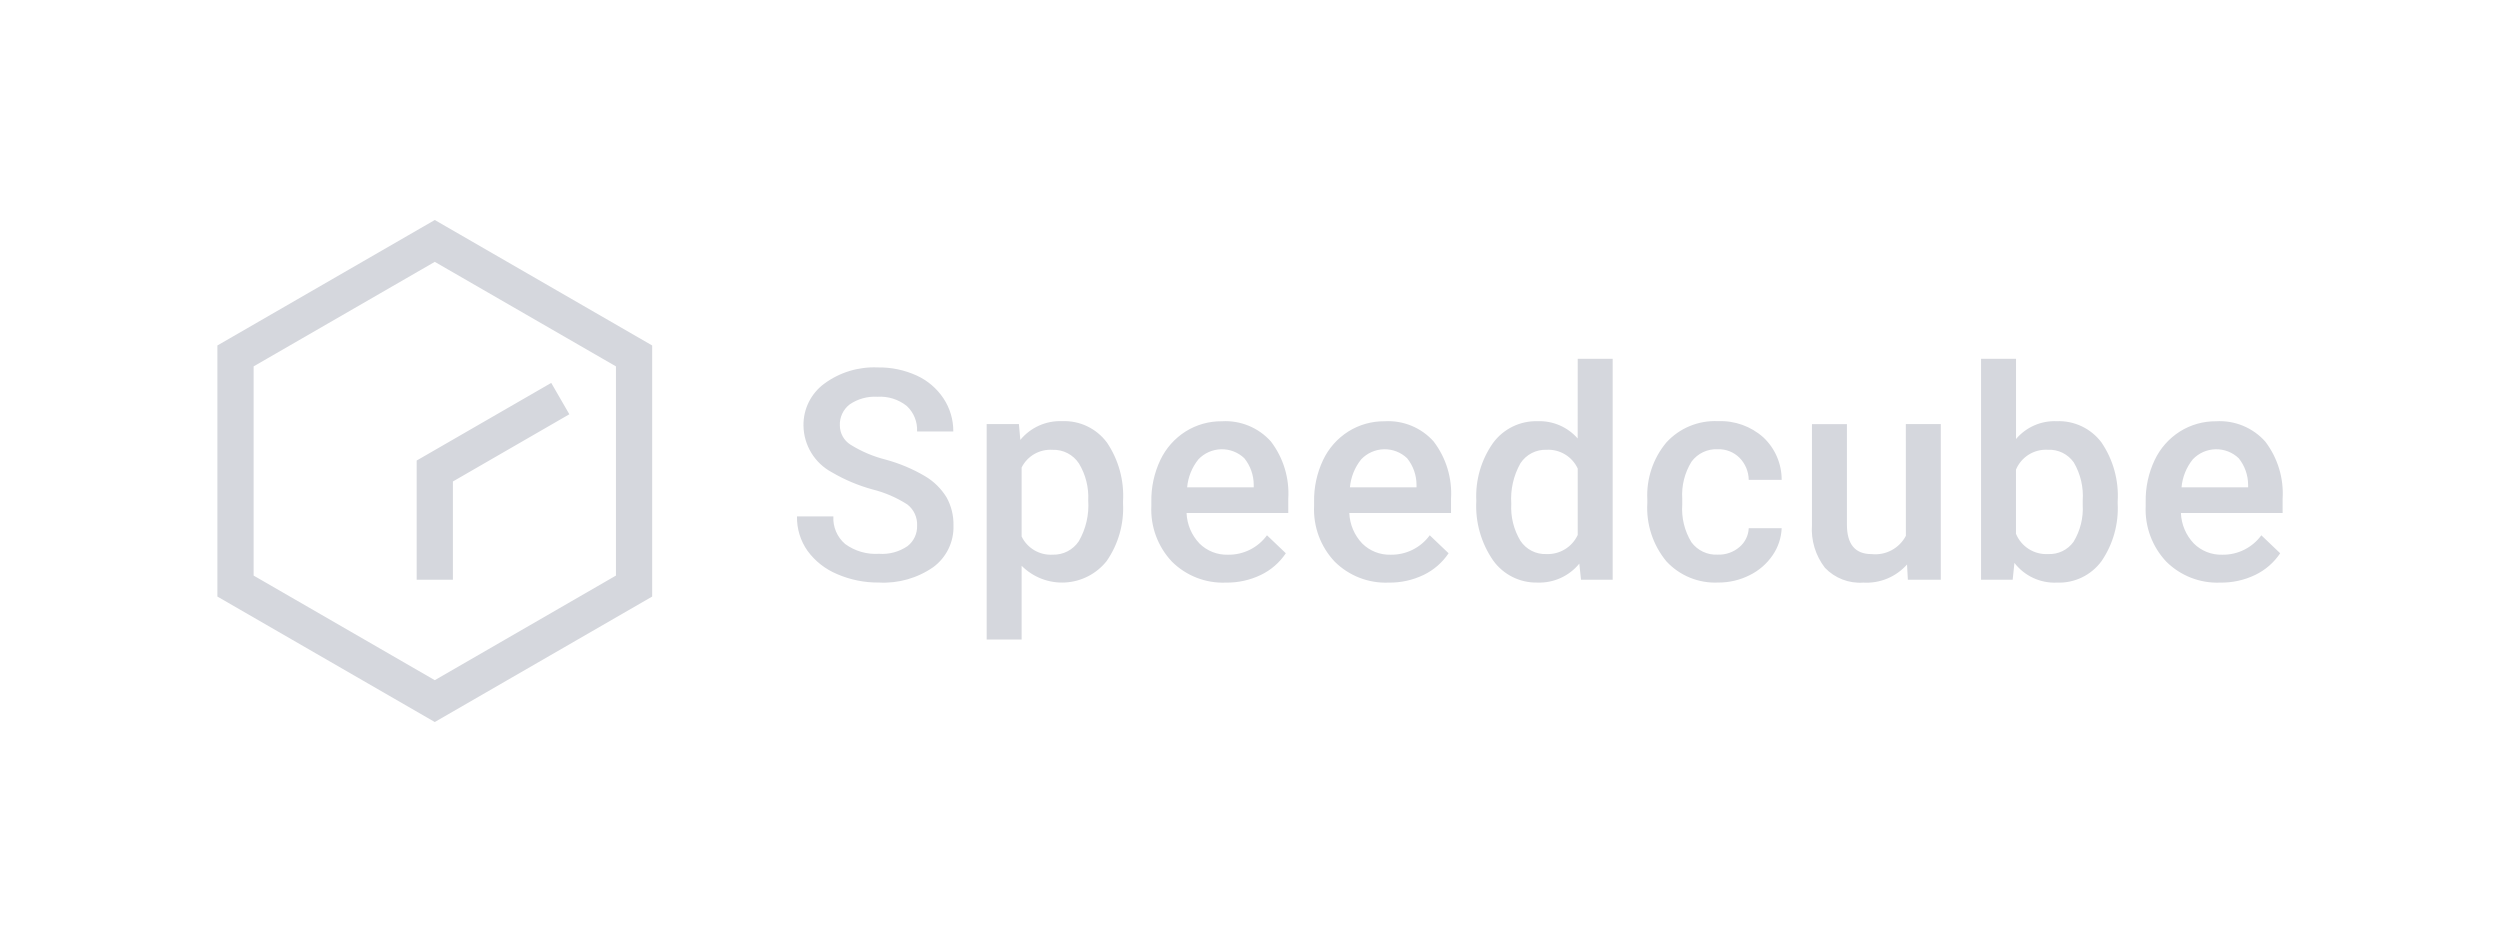
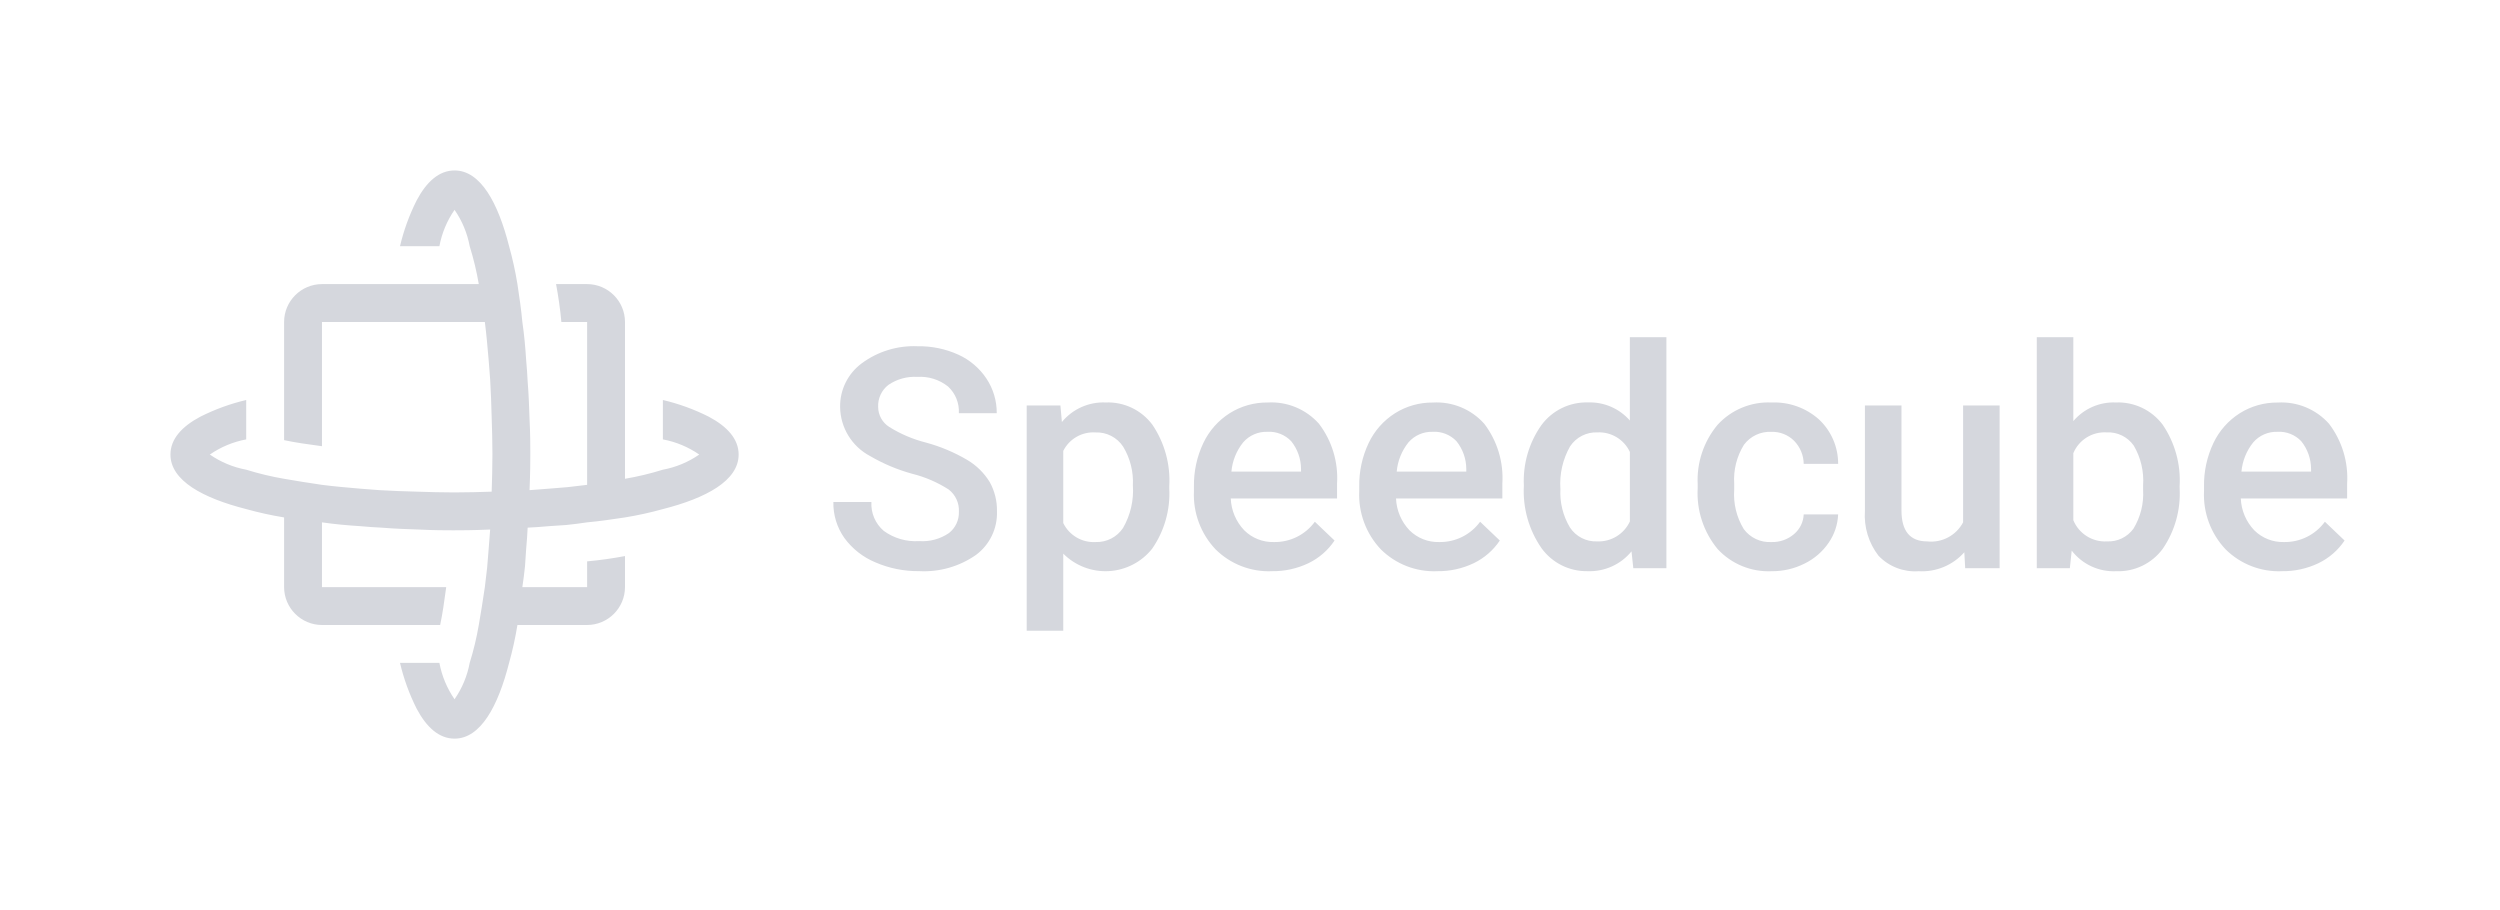
- <svg xmlns="http://www.w3.org/2000/svg" viewBox="0 0 69 26" width="69" height="26">
-   <path fill="hsla(220, 10%, 85%, 1)" d="M26.125,13.727a1.529,1.529,0,0,1,.191.775,1.373,1.373,0,0,1-.555,1.149,2.395,2.395,0,0,1-1.502.427,2.817,2.817,0,0,1-1.153-.232,1.932,1.932,0,0,1-.817-.641,1.592,1.592,0,0,1-.292-.953H23.001a.934.934,0,0,0,.326.763,1.425,1.425,0,0,0,.933.27,1.238,1.238,0,0,0,.788-.212.686.686,0,0,0,.264-.561.697.697,0,0,0-.268-.588,3.233,3.233,0,0,0-.967-.417,4.634,4.634,0,0,1-1.111-.468,1.483,1.483,0,0,1-.79-1.295,1.408,1.408,0,0,1,.569-1.151,2.312,2.312,0,0,1,1.478-.452,2.496,2.496,0,0,1,1.076.223,1.771,1.771,0,0,1,.742.633,1.628,1.628,0,0,1,.27.911h-1a.896.896,0,0,0-.284-.703,1.176,1.176,0,0,0-.811-.254,1.225,1.225,0,0,0-.764.21.696.696,0,0,0-.272.585.628.628,0,0,0,.294.527,3.395,3.395,0,0,0,.969.412,4.434,4.434,0,0,1,1.084.455A1.727,1.727,0,0,1,26.125,13.727Zm4.424-1.517a2.627,2.627,0,0,1,.447,1.626v.06a2.56,2.56,0,0,1-.453,1.59,1.573,1.573,0,0,1-2.346.129v2.036h-.965V11.705h.89l.039.436a1.419,1.419,0,0,1,1.155-.517A1.463,1.463,0,0,1,30.549,12.211Zm-.514,1.602a1.792,1.792,0,0,0-.256-1.02.834.834,0,0,0-.732-.377.888.888,0,0,0-.85.488v1.905a.895.895,0,0,0,.857.501.834.834,0,0,0,.721-.371A1.98,1.98,0,0,0,30.035,13.812Zm5.042-1.627a2.362,2.362,0,0,1,.479,1.583v.39H32.749A1.292,1.292,0,0,0,33.105,15a1.068,1.068,0,0,0,.784.31,1.307,1.307,0,0,0,1.08-.536l.52.496a1.735,1.735,0,0,1-.689.598,2.156,2.156,0,0,1-.967.212,1.996,1.996,0,0,1-1.486-.577,2.094,2.094,0,0,1-.57-1.538v-.119a2.582,2.582,0,0,1,.248-1.149,1.89,1.89,0,0,1,.697-.788,1.845,1.845,0,0,1,1-.282A1.682,1.682,0,0,1,35.077,12.185ZM34.603,13.38a1.174,1.174,0,0,0-.259-.732.895.895,0,0,0-1.268.03,1.436,1.436,0,0,0-.311.773h1.838Zm4.966-1.194a2.362,2.362,0,0,1,.479,1.583v.39H37.241A1.292,1.292,0,0,0,37.597,15a1.068,1.068,0,0,0,.784.31,1.306,1.306,0,0,0,1.08-.536l.52.496a1.735,1.735,0,0,1-.689.598,2.156,2.156,0,0,1-.967.212,1.996,1.996,0,0,1-1.486-.577,2.094,2.094,0,0,1-.57-1.538v-.119a2.582,2.582,0,0,1,.248-1.149,1.89,1.89,0,0,1,.697-.788,1.845,1.845,0,0,1,1-.282A1.682,1.682,0,0,1,39.569,12.185ZM39.096,13.38a1.174,1.174,0,0,0-.259-.732.895.895,0,0,0-1.268.03,1.436,1.436,0,0,0-.311.773h1.838Zm4.449-3.478H44.51V16h-.874l-.047-.444a1.425,1.425,0,0,1-1.155.523,1.466,1.466,0,0,1-1.221-.607,2.642,2.642,0,0,1-.467-1.651,2.551,2.551,0,0,1,.461-1.594,1.476,1.476,0,0,1,1.234-.602,1.402,1.402,0,0,1,1.103.477Zm0,3.029a.897.897,0,0,0-.857-.517.825.825,0,0,0-.723.371,1.998,1.998,0,0,0-.254,1.118,1.785,1.785,0,0,0,.252,1.022.818.818,0,0,0,.717.367.911.911,0,0,0,.865-.527Zm3.143-.192a.849.849,0,0,1,.723-.34.81.81,0,0,1,.602.238.886.886,0,0,1,.252.607h.909a1.599,1.599,0,0,0-.506-1.173,1.767,1.767,0,0,0-1.249-.447,1.815,1.815,0,0,0-1.429.59,2.274,2.274,0,0,0-.524,1.57v.099a2.314,2.314,0,0,0,.528,1.612,1.831,1.831,0,0,0,1.429.583,1.893,1.893,0,0,0,.865-.202,1.641,1.641,0,0,0,.636-.55,1.419,1.419,0,0,0,.25-.748h-.909a.72.72,0,0,1-.254.519.871.871,0,0,1-.6.211.848.848,0,0,1-.729-.344,1.761,1.761,0,0,1-.252-1.042v-.155A1.734,1.734,0,0,1,46.688,12.739Zm5.914,2.05a.953.953,0,0,1-.948.504q-.68,0-.679-.817v-2.77H50.01v2.782a1.736,1.736,0,0,0,.359,1.184,1.332,1.332,0,0,0,1.058.408,1.495,1.495,0,0,0,1.207-.5L52.657,16h.909V11.705h-.965Zm5.397-2.58a2.617,2.617,0,0,1,.449,1.632v.056a2.582,2.582,0,0,1-.447,1.592,1.455,1.455,0,0,1-1.228.591,1.399,1.399,0,0,1-1.175-.544L55.55,16h-.873V9.902h.965v2.215a1.395,1.395,0,0,1,1.123-.492A1.471,1.471,0,0,1,57.999,12.209Zm-.516,1.603a1.824,1.824,0,0,0-.246-1.048.821.821,0,0,0-.715-.35.895.895,0,0,0-.881.548v1.77a.905.905,0,0,0,.889.56.815.815,0,0,0,.699-.337,1.765,1.765,0,0,0,.254-1.021ZM63,14.158H60.193A1.292,1.292,0,0,0,60.549,15a1.068,1.068,0,0,0,.784.31,1.306,1.306,0,0,0,1.08-.536l.52.496a1.734,1.734,0,0,1-.689.598,2.156,2.156,0,0,1-.967.212,1.996,1.996,0,0,1-1.486-.577,2.094,2.094,0,0,1-.57-1.538v-.119a2.581,2.581,0,0,1,.248-1.149,1.89,1.89,0,0,1,.697-.788,1.845,1.845,0,0,1,1-.282,1.683,1.683,0,0,1,1.355.56A2.362,2.362,0,0,1,63,13.769Zm-.952-.778a1.175,1.175,0,0,0-.259-.732.895.895,0,0,0-1.268.03,1.435,1.435,0,0,0-.311.773h1.838ZM12,6.072l6,3.463v6.93l-6,3.463L6,16.465v-6.93Zm5,4.04L12,7.227,7,10.112v5.774l5,2.887,5-2.887ZM11.5,16h1V13.289l3.214-1.855-.5-.866L11.5,12.711Z" />
+ <svg xmlns="http://www.w3.org/2000/svg" viewBox="0 0 66 24" width="66" height="24">
+   <path fill="hsla(220, 10%, 85%, 1)" d="M25.315,13.512a.697.697,0,0,0-.268-.588,3.236,3.236,0,0,0-.967-.417,4.633,4.633,0,0,1-1.111-.468,1.483,1.483,0,0,1-.79-1.295,1.408,1.408,0,0,1,.569-1.151,2.312,2.312,0,0,1,1.478-.452,2.496,2.496,0,0,1,1.076.223,1.771,1.771,0,0,1,.742.633,1.628,1.628,0,0,1,.27.911h-1a.896.896,0,0,0-.284-.703A1.177,1.177,0,0,0,24.22,9.95a1.224,1.224,0,0,0-.764.21.696.696,0,0,0-.273.585.629.629,0,0,0,.294.527,3.395,3.395,0,0,0,.969.412,4.434,4.434,0,0,1,1.084.455,1.726,1.726,0,0,1,.599.588,1.529,1.529,0,0,1,.191.775,1.373,1.373,0,0,1-.555,1.149,2.395,2.395,0,0,1-1.502.427,2.816,2.816,0,0,1-1.153-.232,1.932,1.932,0,0,1-.817-.641,1.592,1.592,0,0,1-.292-.953h1.004a.934.934,0,0,0,.326.763,1.425,1.425,0,0,0,.933.27,1.238,1.238,0,0,0,.788-.212A.686.686,0,0,0,25.315,13.512Zm5.554-.615a2.559,2.559,0,0,1-.453,1.59,1.573,1.573,0,0,1-2.346.129v2.036h-.965V10.705h.89l.039.436A1.419,1.419,0,0,1,29.19,10.625a1.463,1.463,0,0,1,1.232.586,2.627,2.627,0,0,1,.447,1.626Zm-.961-.084a1.792,1.792,0,0,0-.256-1.02.834.834,0,0,0-.732-.377.888.888,0,0,0-.85.488v1.905a.895.895,0,0,0,.857.501.834.834,0,0,0,.721-.371A1.979,1.979,0,0,0,29.908,12.812Zm3.668,2.267A1.996,1.996,0,0,1,32.09,14.502a2.095,2.095,0,0,1-.57-1.538v-.119a2.581,2.581,0,0,1,.248-1.149,1.89,1.89,0,0,1,.697-.788,1.846,1.846,0,0,1,1-.282,1.682,1.682,0,0,1,1.355.56,2.362,2.362,0,0,1,.478,1.583v.39H32.492A1.291,1.291,0,0,0,32.848,14a1.068,1.068,0,0,0,.784.31,1.306,1.306,0,0,0,1.08-.536l.52.496a1.734,1.734,0,0,1-.688.598A2.156,2.156,0,0,1,33.576,15.079Zm-.115-3.68a.81.81,0,0,0-.641.278,1.435,1.435,0,0,0-.311.773h1.838V12.38a1.174,1.174,0,0,0-.259-.732A.806.806,0,0,0,33.461,11.399Zm4.479,3.68a1.996,1.996,0,0,1-1.486-.577,2.094,2.094,0,0,1-.57-1.538v-.119a2.581,2.581,0,0,1,.248-1.149,1.89,1.89,0,0,1,.697-.788,1.845,1.845,0,0,1,1-.282,1.683,1.683,0,0,1,1.355.56,2.362,2.362,0,0,1,.478,1.583v.39H36.855A1.292,1.292,0,0,0,37.211,14a1.068,1.068,0,0,0,.784.31,1.306,1.306,0,0,0,1.08-.536l.52.496a1.734,1.734,0,0,1-.688.598A2.156,2.156,0,0,1,37.94,15.079Zm-.115-3.68a.81.81,0,0,0-.641.278,1.435,1.435,0,0,0-.311.773H38.71V12.38a1.175,1.175,0,0,0-.259-.732A.806.806,0,0,0,37.824,11.399ZM40.23,12.82a2.551,2.551,0,0,1,.461-1.594,1.476,1.476,0,0,1,1.234-.602,1.402,1.402,0,0,1,1.103.477V8.902h.965V15h-.874l-.047-.444a1.425,1.425,0,0,1-1.155.523,1.466,1.466,0,0,1-1.221-.607A2.642,2.642,0,0,1,40.23,12.82Zm.965.084a1.785,1.785,0,0,0,.252,1.022.818.818,0,0,0,.717.367.911.911,0,0,0,.865-.527v-1.834a.897.897,0,0,0-.857-.517.825.825,0,0,0-.723.371A1.998,1.998,0,0,0,41.194,12.904ZM46.764,14.31a.871.871,0,0,0,.6-.211.72.72,0,0,0,.254-.519h.909a1.419,1.419,0,0,1-.25.748,1.641,1.641,0,0,1-.636.55,1.893,1.893,0,0,1-.865.202,1.831,1.831,0,0,1-1.429-.583,2.314,2.314,0,0,1-.528-1.612v-.099a2.274,2.274,0,0,1,.524-1.57,1.815,1.815,0,0,1,1.429-.59,1.767,1.767,0,0,1,1.249.447,1.599,1.599,0,0,1,.506,1.173h-.909a.886.886,0,0,0-.252-.607.81.81,0,0,0-.602-.238.849.849,0,0,0-.723.34,1.734,1.734,0,0,0-.258,1.029v.155a1.76,1.76,0,0,0,.252,1.042A.847.847,0,0,0,46.764,14.31Zm5.094.27a1.494,1.494,0,0,1-1.207.5,1.332,1.332,0,0,1-1.058-.408,1.736,1.736,0,0,1-.359-1.184V10.705h.965v2.771q0,.817.679.817a.953.953,0,0,0,.948-.504v-3.084H52.79V15h-.909Zm5.685-1.683a2.581,2.581,0,0,1-.447,1.592,1.455,1.455,0,0,1-1.228.591,1.399,1.399,0,0,1-1.175-.544L54.644,15h-.873V8.902h.965v2.215a1.395,1.395,0,0,1,1.123-.492,1.472,1.472,0,0,1,1.234.584,2.617,2.617,0,0,1,.449,1.632Zm-.965-.084a1.825,1.825,0,0,0-.246-1.048.821.821,0,0,0-.715-.35.895.895,0,0,0-.881.548v1.77a.905.905,0,0,0,.889.56.815.815,0,0,0,.699-.337,1.764,1.764,0,0,0,.254-1.021Zm3.664,2.267a1.996,1.996,0,0,1-1.486-.577,2.094,2.094,0,0,1-.57-1.538v-.119a2.582,2.582,0,0,1,.248-1.149,1.89,1.89,0,0,1,.697-.788,1.845,1.845,0,0,1,1-.282,1.683,1.683,0,0,1,1.355.56,2.362,2.362,0,0,1,.478,1.583v.39H59.157A1.292,1.292,0,0,0,59.513,14a1.068,1.068,0,0,0,.784.31,1.307,1.307,0,0,0,1.08-.536l.52.496a1.735,1.735,0,0,1-.689.598A2.156,2.156,0,0,1,60.241,15.079Zm-.115-3.68a.81.81,0,0,0-.641.278,1.436,1.436,0,0,0-.312.773h1.838V12.38a1.174,1.174,0,0,0-.259-.732A.805.805,0,0,0,60.126,11.399ZM18.71,11a5.481,5.481,0,0,0-1.21-.44V11.6a2.483,2.483,0,0,1,.96.4,2.483,2.483,0,0,1-.96.4,7.779,7.779,0,0,1-1,.24V8.5a1.003,1.003,0,0,0-1-1h-.82c.06.32.11.66.14,1h.68v4.3q-.24.03-.51.06c-.16.01-.32.03-.49.04s-.34.03-.52.04c.02-.46.02-.8.02-.94v-.06c0-.17,0-.48-.02-.88-.01-.29-.02-.62-.05-.99-.01-.18-.02-.37-.04-.57-.02-.32-.05-.66-.1-1-.03-.33-.08-.67-.13-1a9.224,9.224,0,0,0-.22-1c-.29-1.14-.75-2-1.44-2-.41,0-.74.3-1,.79a5.481,5.481,0,0,0-.44,1.21H11.6a2.483,2.483,0,0,1,.4-.96,2.483,2.483,0,0,1,.4.96,7.779,7.779,0,0,1,.24,1H8.5a1.003,1.003,0,0,0-1,1v3.12c.28.06.62.11,1,.16V8.5h4.3c.04.31.07.65.1,1,.01.17.03.34.04.52.02.31.03.65.04,1,.01.31.02.63.02.96V12c0,.34-.01.67-.02.98-.31.01-.64.02-.98.02h-.02c-.33,0-.65-.01-.96-.02-.35-.01-.69-.02-1-.04-.18-.01-.35-.03-.52-.04-.35-.03-.69-.06-1-.1-.36-.05-.7-.11-1-.16a7.779,7.779,0,0,1-1-.24,2.483,2.483,0,0,1-.96-.4,2.483,2.483,0,0,1,.96-.4V10.56A5.481,5.481,0,0,0,5.29,11c-.49.26-.79.59-.79,1,0,.69.86,1.15,2,1.44a9.224,9.224,0,0,0,1,.22V15.5a1.003,1.003,0,0,0,1,1h3.12c.06-.28.11-.62.16-1H8.5V13.79c.34.05.68.08,1,.1.2.02.39.03.57.04.37.03.7.04.99.05.4.02.71.02.88.02H12c.14,0,.48,0,.94-.02-.01.18-.03.35-.04.52s-.03.33-.04.49q-.03.27-.06.51c-.05.36-.11.7-.16,1a7.779,7.779,0,0,1-.24,1,2.483,2.483,0,0,1-.4.96,2.483,2.483,0,0,1-.4-.96H10.56A5.481,5.481,0,0,0,11,18.71c.26.49.59.79,1,.79.69,0,1.15-.86,1.44-2a9.224,9.224,0,0,0,.22-1H15.5a1.003,1.003,0,0,0,1-1v-.82c-.32.06-.66.11-1,.14v.68H13.79c.03-.19.05-.37.07-.55l.03-.45c.02-.2.03-.39.04-.57.18-.01.37-.02.57-.04l.45-.03c.18-.02.36-.04.55-.07.33-.03.67-.08,1-.13a9.224,9.224,0,0,0,1-.22c1.14-.29,2-.75,2-1.44C19.5,11.59,19.2,11.26,18.71,11Z" />
</svg>
